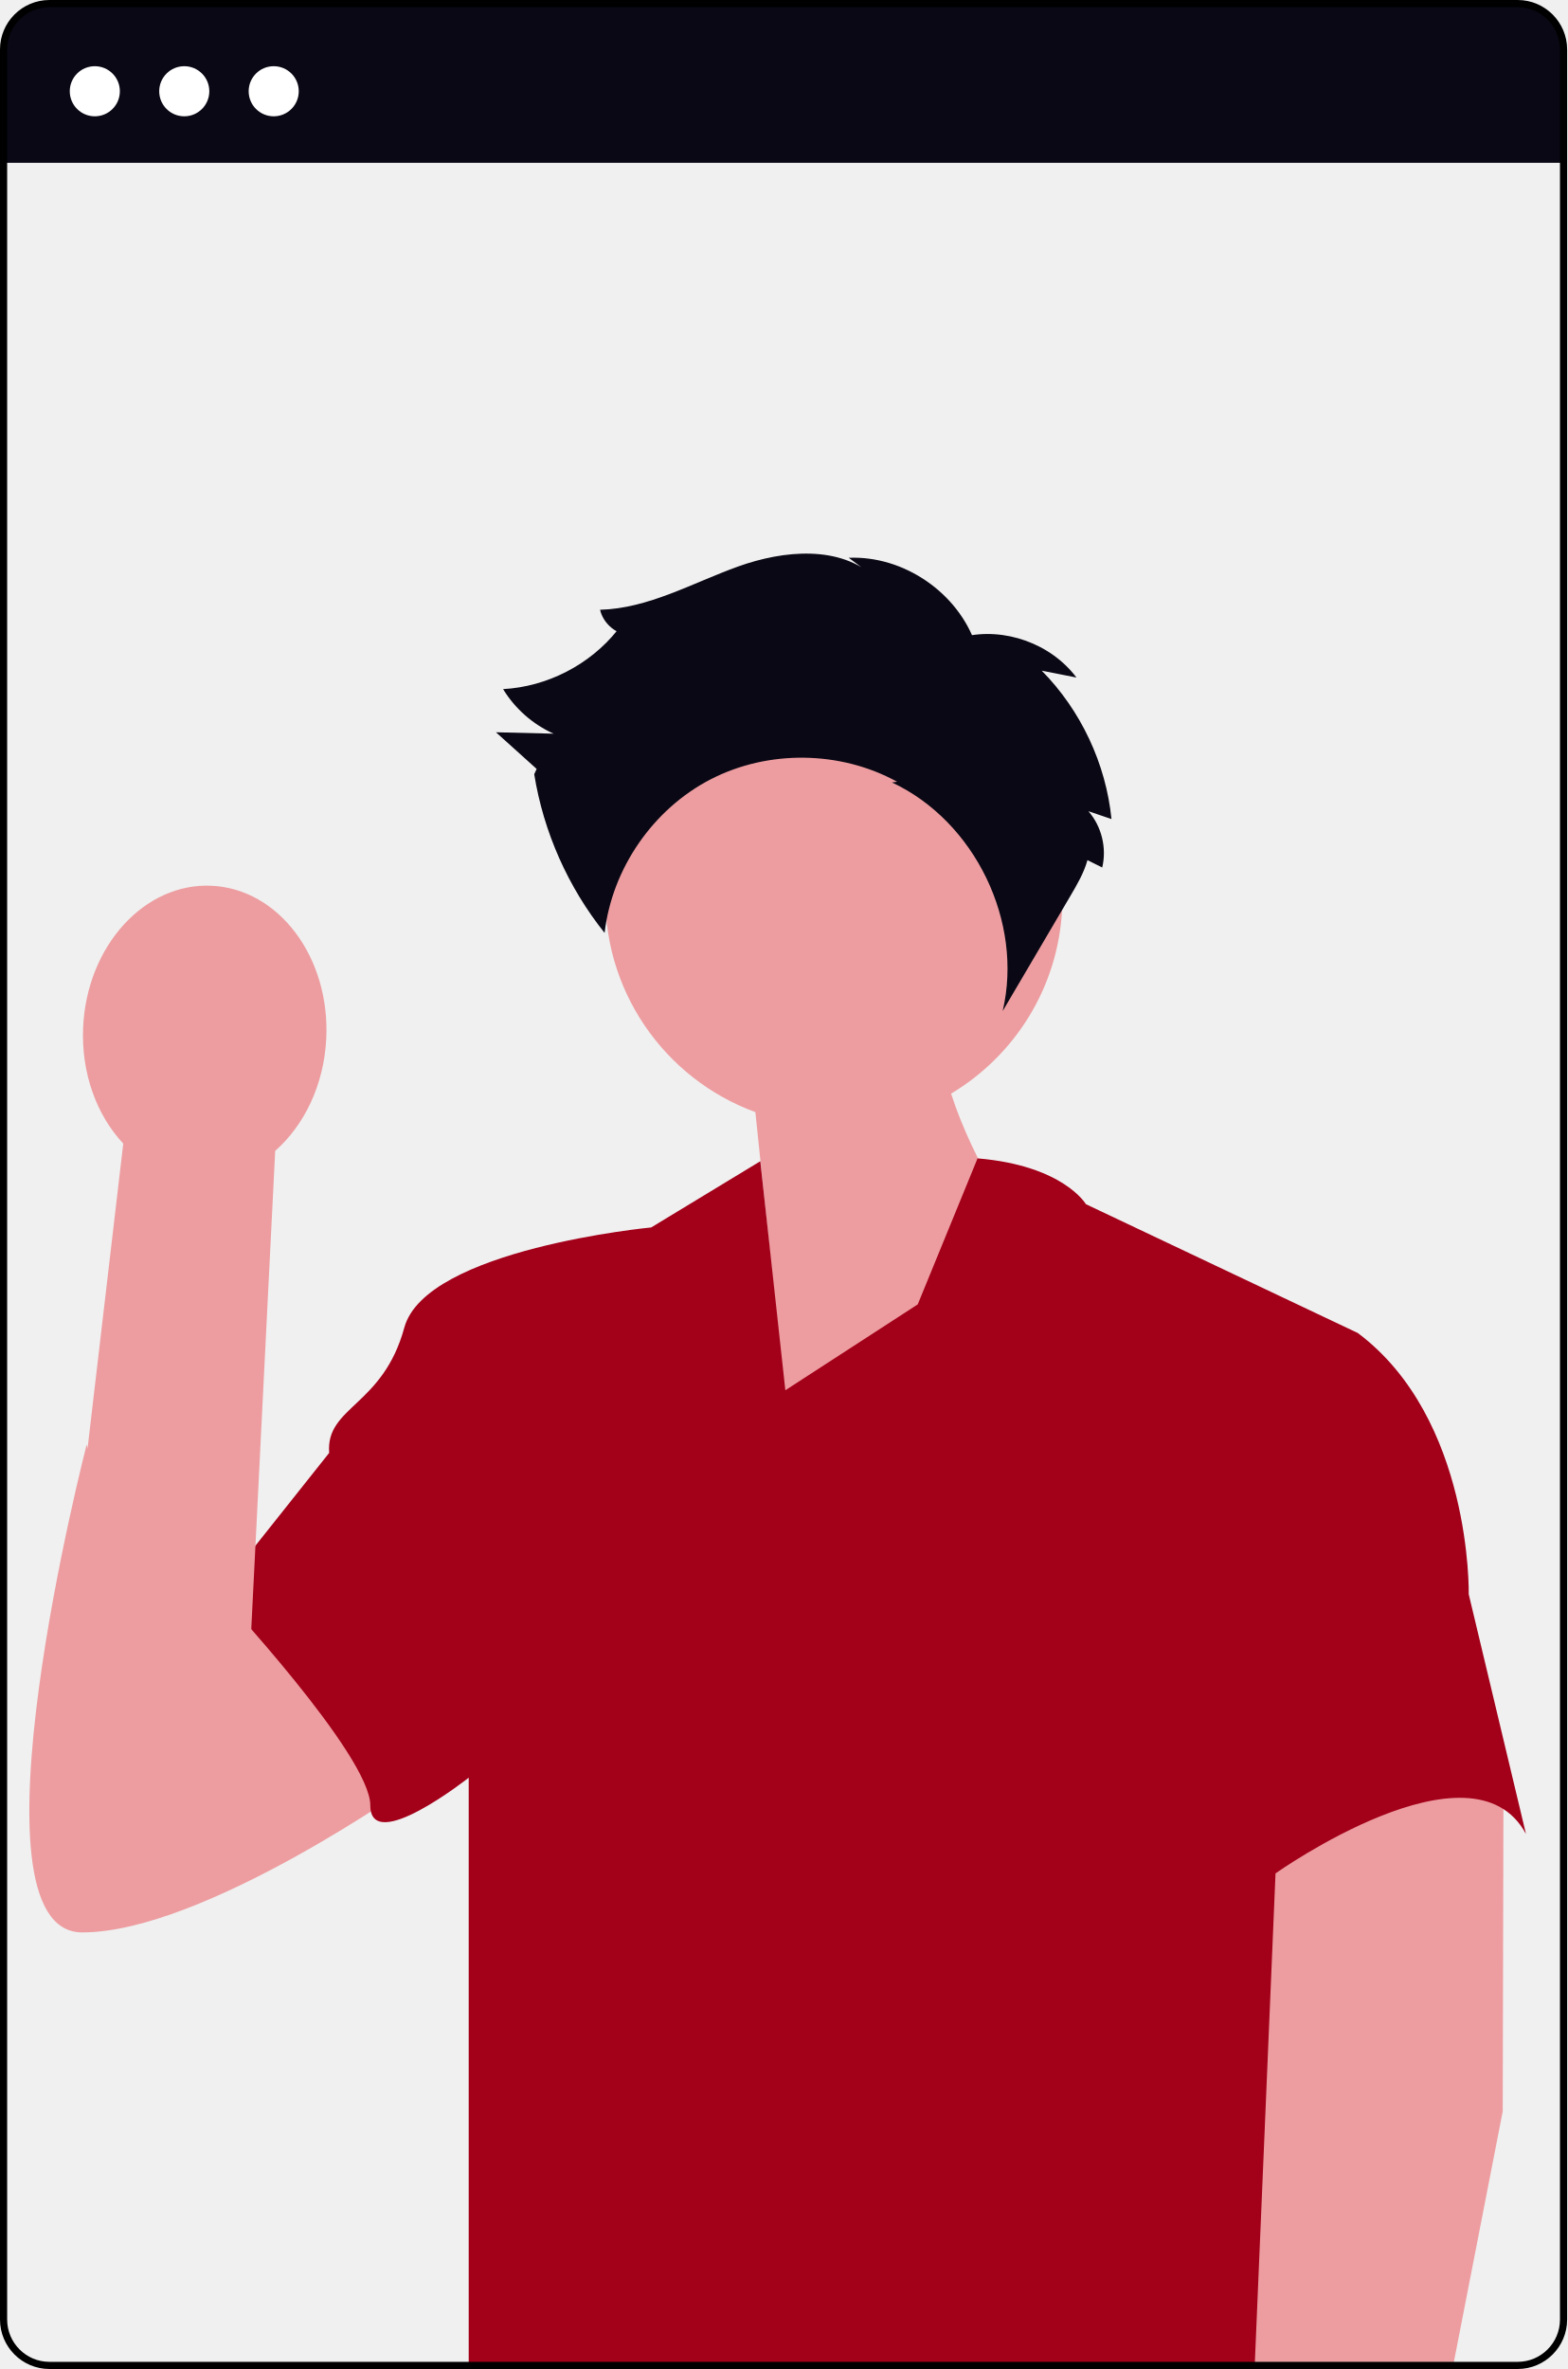
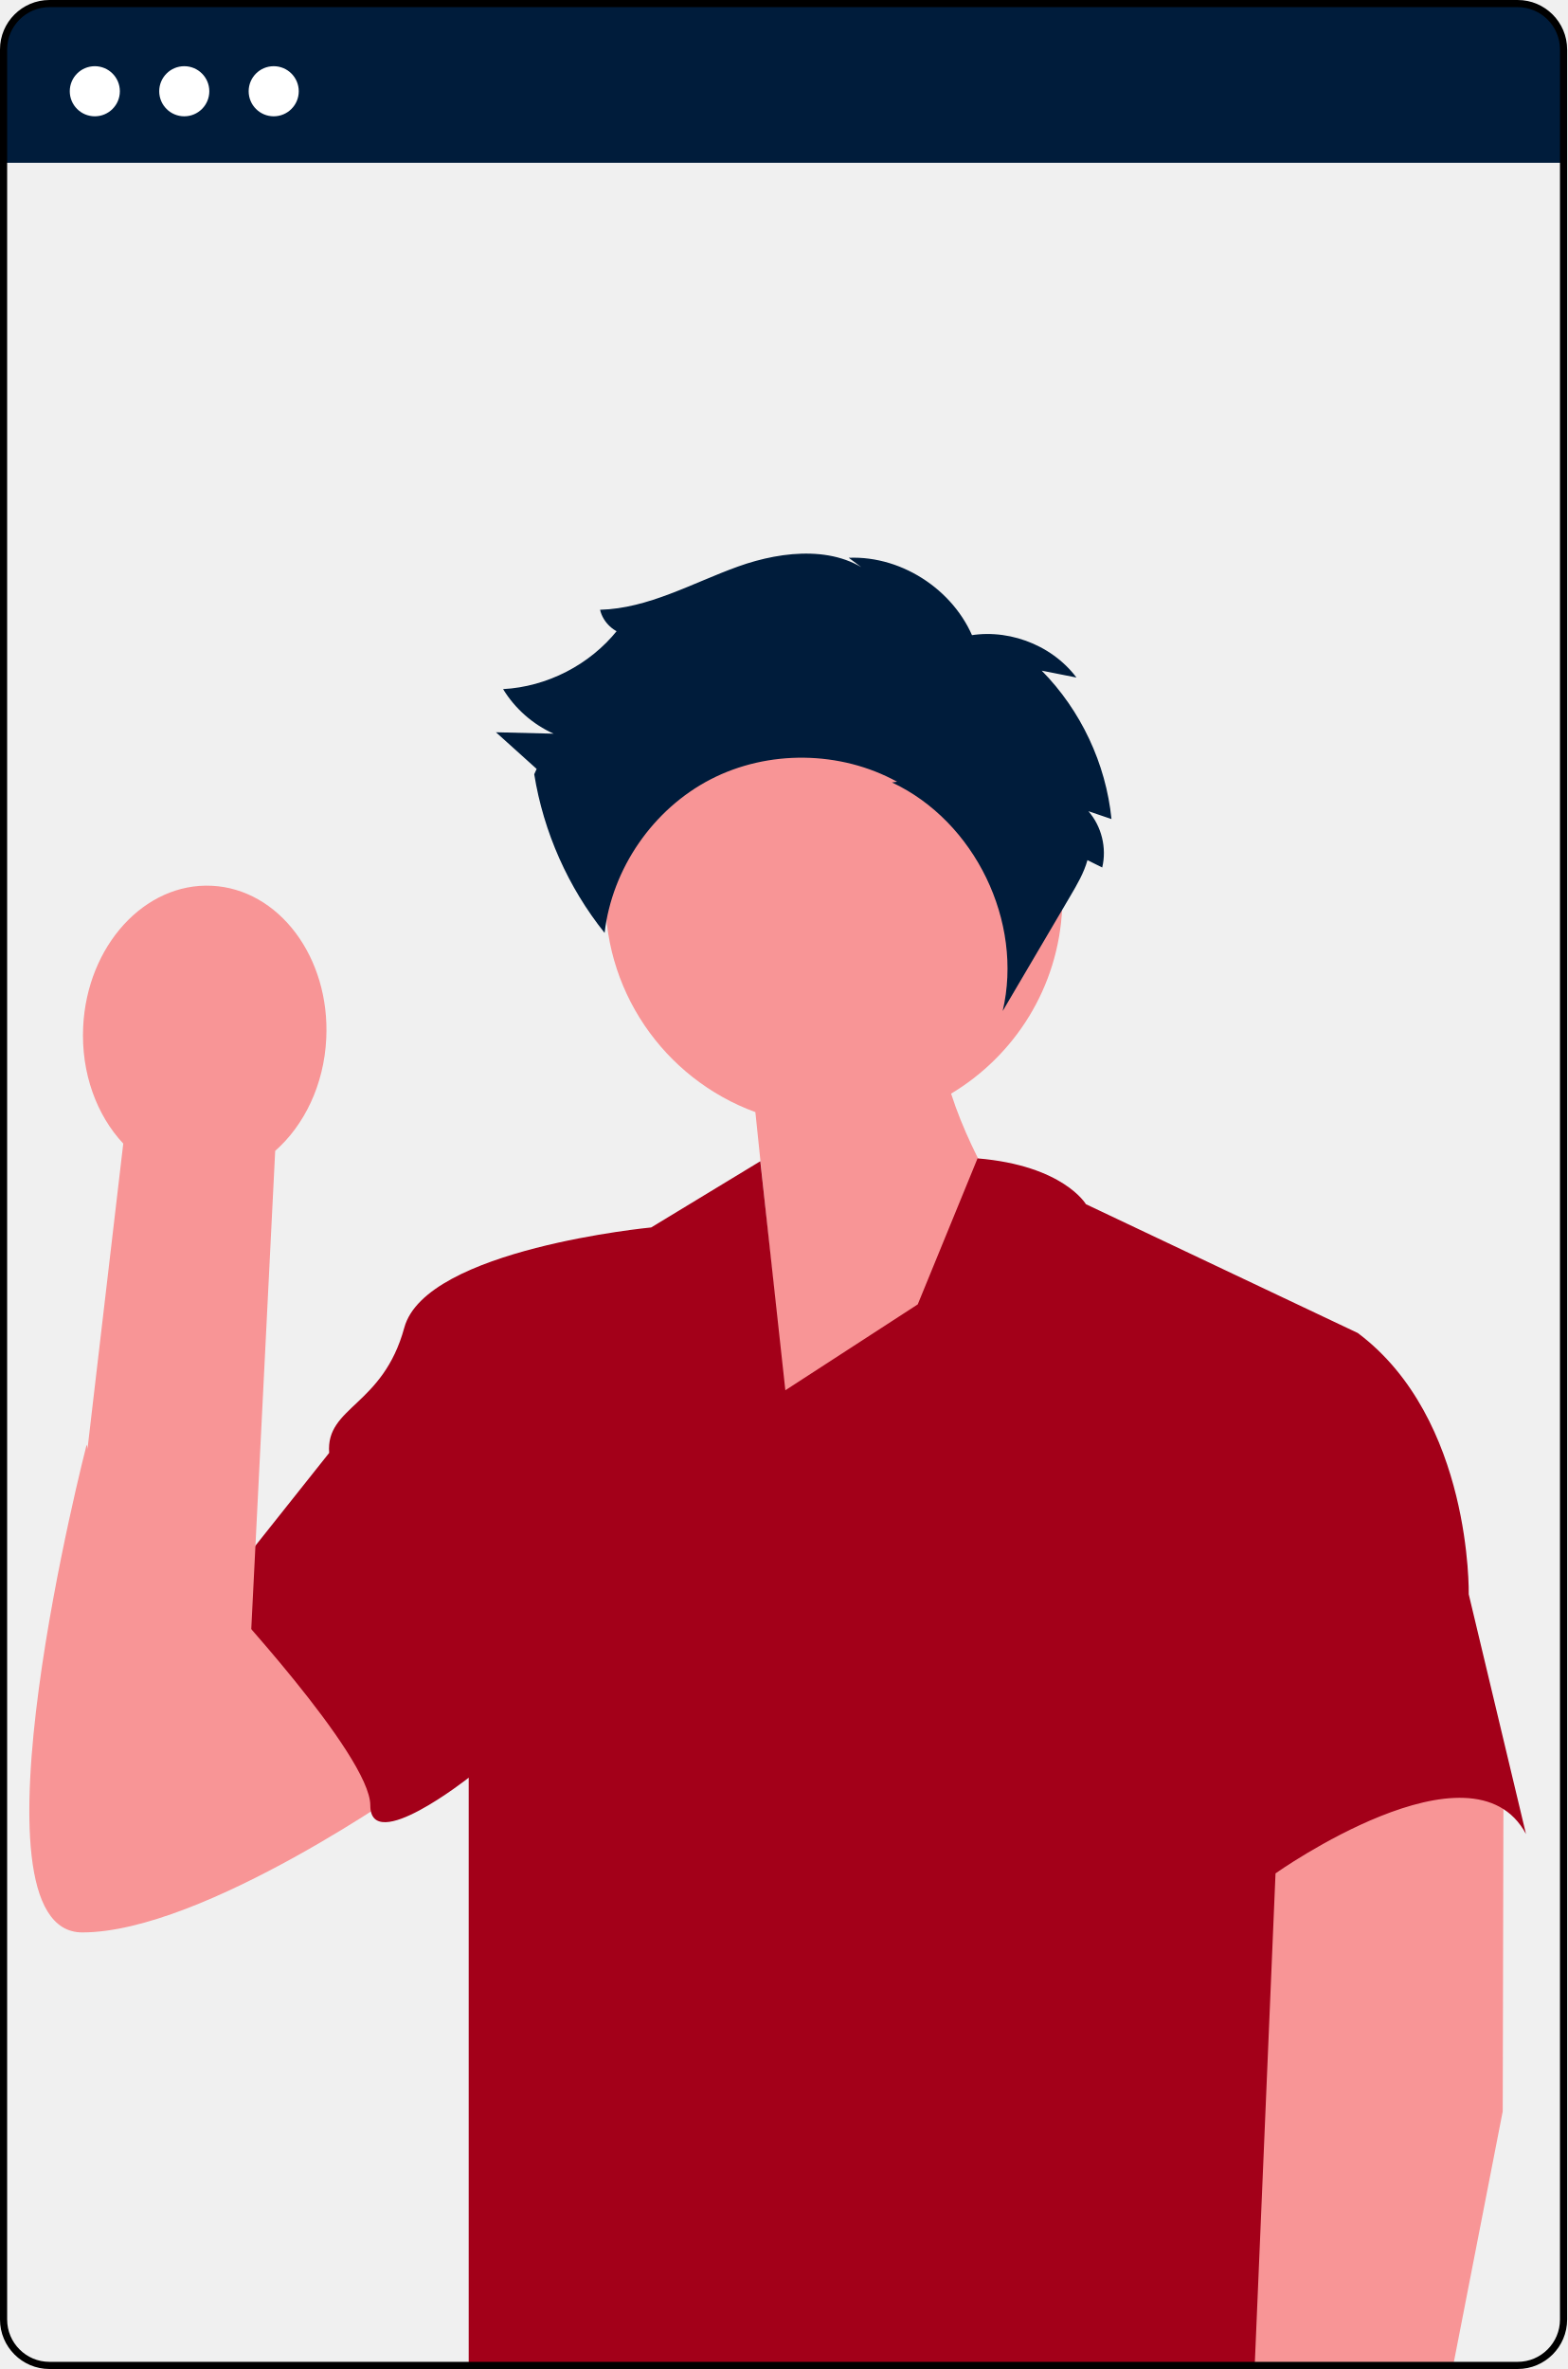
<svg xmlns="http://www.w3.org/2000/svg" id="uuid-d9c3a1a4-8a22-4508-b599-4ec60cf1c3eb" width="505.946" height="764.694" viewBox="0 0 505.946 764.694">
-   <path d="M342.927,293.112c1.896-40.703-29.564-75.237-70.267-77.133-40.703-1.896-75.238,29.564-77.134,70.267-1.538,33.011,18.865,61.96,48.344,72.736l9.861,94.823,75.452-57.143s-14.76-20.717-22.125-43.645c20.503-12.272,34.674-34.246,35.869-59.905Z" fill="#ed9da0" />
-   <path d="M49.67,538.289l-21.697-71.965s-40.68,157.445-1.406,157.445,107.427-48.515,107.427-48.515l-52.168-63.485-32.157,26.521Z" fill="#ed9da0" />
-   <polygon points="485.404 572.596 485.154 681.525 469.232 763.192 372.926 762.962 412.38 578.719 485.404 572.596" fill="#ed9da0" />
+   <path d="M342.927,293.112c1.896-40.703-29.564-75.237-70.267-77.133-40.703-1.896-75.238,29.564-77.134,70.267-1.538,33.011,18.865,61.96,48.344,72.736l9.861,94.823,75.452-57.143s-14.76-20.717-22.125-43.645c20.503-12.272,34.674-34.246,35.869-59.905Z" fill="#f89596" />
+   <path d="M49.67,538.289l-21.697-71.965s-40.68,157.445-1.406,157.445,107.427-48.515,107.427-48.515l-52.168-63.485-32.157,26.521Z" fill="#f89596" />
+   <polygon points="485.404 572.596 485.154 681.525 469.232 763.192 372.926 762.962 412.38 578.719 485.404 572.596" fill="#f89596" />
  <path d="M245.465,374.839l-35.231,21.37s-72.773,6.931-79.704,32.344c-6.931,25.413-25.413,25.413-24.258,40.429l-35.809,45.05s49.093,52.558,49.093,68.73,31.766-8.941,31.766-8.941v189.949h253.756l6.725-159.06s63.532-45.05,80.859-12.706l-18.482-77.394s1.155-56.601-35.809-84.324l-87.79-41.585s-7.258-12.476-34.981-14.786l-19.31,47.13-42.74,27.723-8.086-73.928Z" fill="#a30019" />
-   <path d="M287.971,252.566c26.776,12.54,42.501,45.003,35.743,73.787,7.283-12.377,14.565-24.753,21.848-37.13,2.175-3.696,4.372-7.445,5.521-11.576,1.589.79,3.177,1.579,4.766,2.369,1.518-6.297-.197-13.285-4.458-18.163,2.484.843,4.968,1.687,7.452,2.53-1.801-17.897-9.889-35.099-22.523-47.903l11.214,2.224c-8.231-10.953-23.218-16.341-36.539-13.137l4.063,2.661c-5.685-16.869-23.259-28.934-41.044-28.178,2.906,2.17,5.812,4.341,8.718,6.511-11.441-10.685-29.701-8.986-44.435-3.696-14.734,5.29-28.916,13.549-44.565,13.963.943,4.111,4.567,7.469,8.737,8.097l-3.19-1.424c-8.897,11.105-22.65,18.172-36.858,18.939,3.829,6.287,9.598,11.375,16.315,14.388-6.206-.153-12.412-.307-18.619-.46,4.379,3.945,8.759,7.889,13.138,11.834l-.779,1.721c3.007,18.642,10.918,36.471,22.722,51.21,2.387-20.766,15.647-39.974,34.218-49.567,18.572-9.593,41.91-9.29,60.226.782l-1.671.221Z" fill="#090814" />
-   <path d="M88.846,371.492l-8.919,178.259-61.79,4.27,21.657-184.879c-8.547-9.12-13.661-22.721-12.944-37.687,1.255-26.188,19.841-46.575,41.513-45.537,21.673,1.038,38.224,23.109,36.97,49.297-.717,14.967-7.108,28.017-16.487,36.277Z" fill="#ed9da0" />
-   <path d="M504.791,15.964v36.595H1.155V15.964C1.155,7.797,7.797,1.155,15.964,1.155h474.019c8.167,0,14.809,6.642,14.809,14.809Z" fill="#090814" />
+   <path d="M287.971,252.566c26.776,12.54,42.501,45.003,35.743,73.787,7.283-12.377,14.565-24.753,21.848-37.13,2.175-3.696,4.372-7.445,5.521-11.576,1.589.79,3.177,1.579,4.766,2.369,1.518-6.297-.197-13.285-4.458-18.163,2.484.843,4.968,1.687,7.452,2.53-1.801-17.897-9.889-35.099-22.523-47.903l11.214,2.224c-8.231-10.953-23.218-16.341-36.539-13.137l4.063,2.661c-5.685-16.869-23.259-28.934-41.044-28.178,2.906,2.17,5.812,4.341,8.718,6.511-11.441-10.685-29.701-8.986-44.435-3.696-14.734,5.29-28.916,13.549-44.565,13.963.943,4.111,4.567,7.469,8.737,8.097l-3.19-1.424c-8.897,11.105-22.65,18.172-36.858,18.939,3.829,6.287,9.598,11.375,16.315,14.388-6.206-.153-12.412-.307-18.619-.46,4.379,3.945,8.759,7.889,13.138,11.834l-.779,1.721c3.007,18.642,10.918,36.471,22.722,51.21,2.387-20.766,15.647-39.974,34.218-49.567,18.572-9.593,41.91-9.29,60.226.782l-1.671.221Z" fill="#001c3b" />
+   <path d="M88.846,371.492l-8.919,178.259-61.79,4.27,21.657-184.879c-8.547-9.12-13.661-22.721-12.944-37.687,1.255-26.188,19.841-46.575,41.513-45.537,21.673,1.038,38.224,23.109,36.97,49.297-.717,14.967-7.108,28.017-16.487,36.277Z" fill="#f89596" />
+   <path d="M504.791,15.964v36.595H1.155V15.964C1.155,7.797,7.797,1.155,15.964,1.155h474.019c8.167,0,14.809,6.642,14.809,14.809Z" fill="#001c3b" />
  <circle cx="30.611" cy="29.456" r="8.086" fill="#fff" />
  <circle cx="59.489" cy="29.456" r="8.086" fill="#fff" />
  <circle cx="88.367" cy="29.456" r="8.086" fill="#fff" />
  <path d="M489.982,764.694H15.963c-8.802,0-15.963-7.162-15.963-15.964V15.963C0,7.161,7.161,0,15.963,0h474.019c8.802,0,15.964,7.161,15.964,15.963v732.767c0,8.802-7.162,15.964-15.964,15.964ZM15.963,2.31c-7.529,0-13.653,6.124-13.653,13.653v732.767c0,7.529,6.124,13.654,13.653,13.654h474.019c7.529,0,13.654-6.125,13.654-13.654V15.963c0-7.529-6.125-13.653-13.654-13.653H15.963Z" />
</svg>
